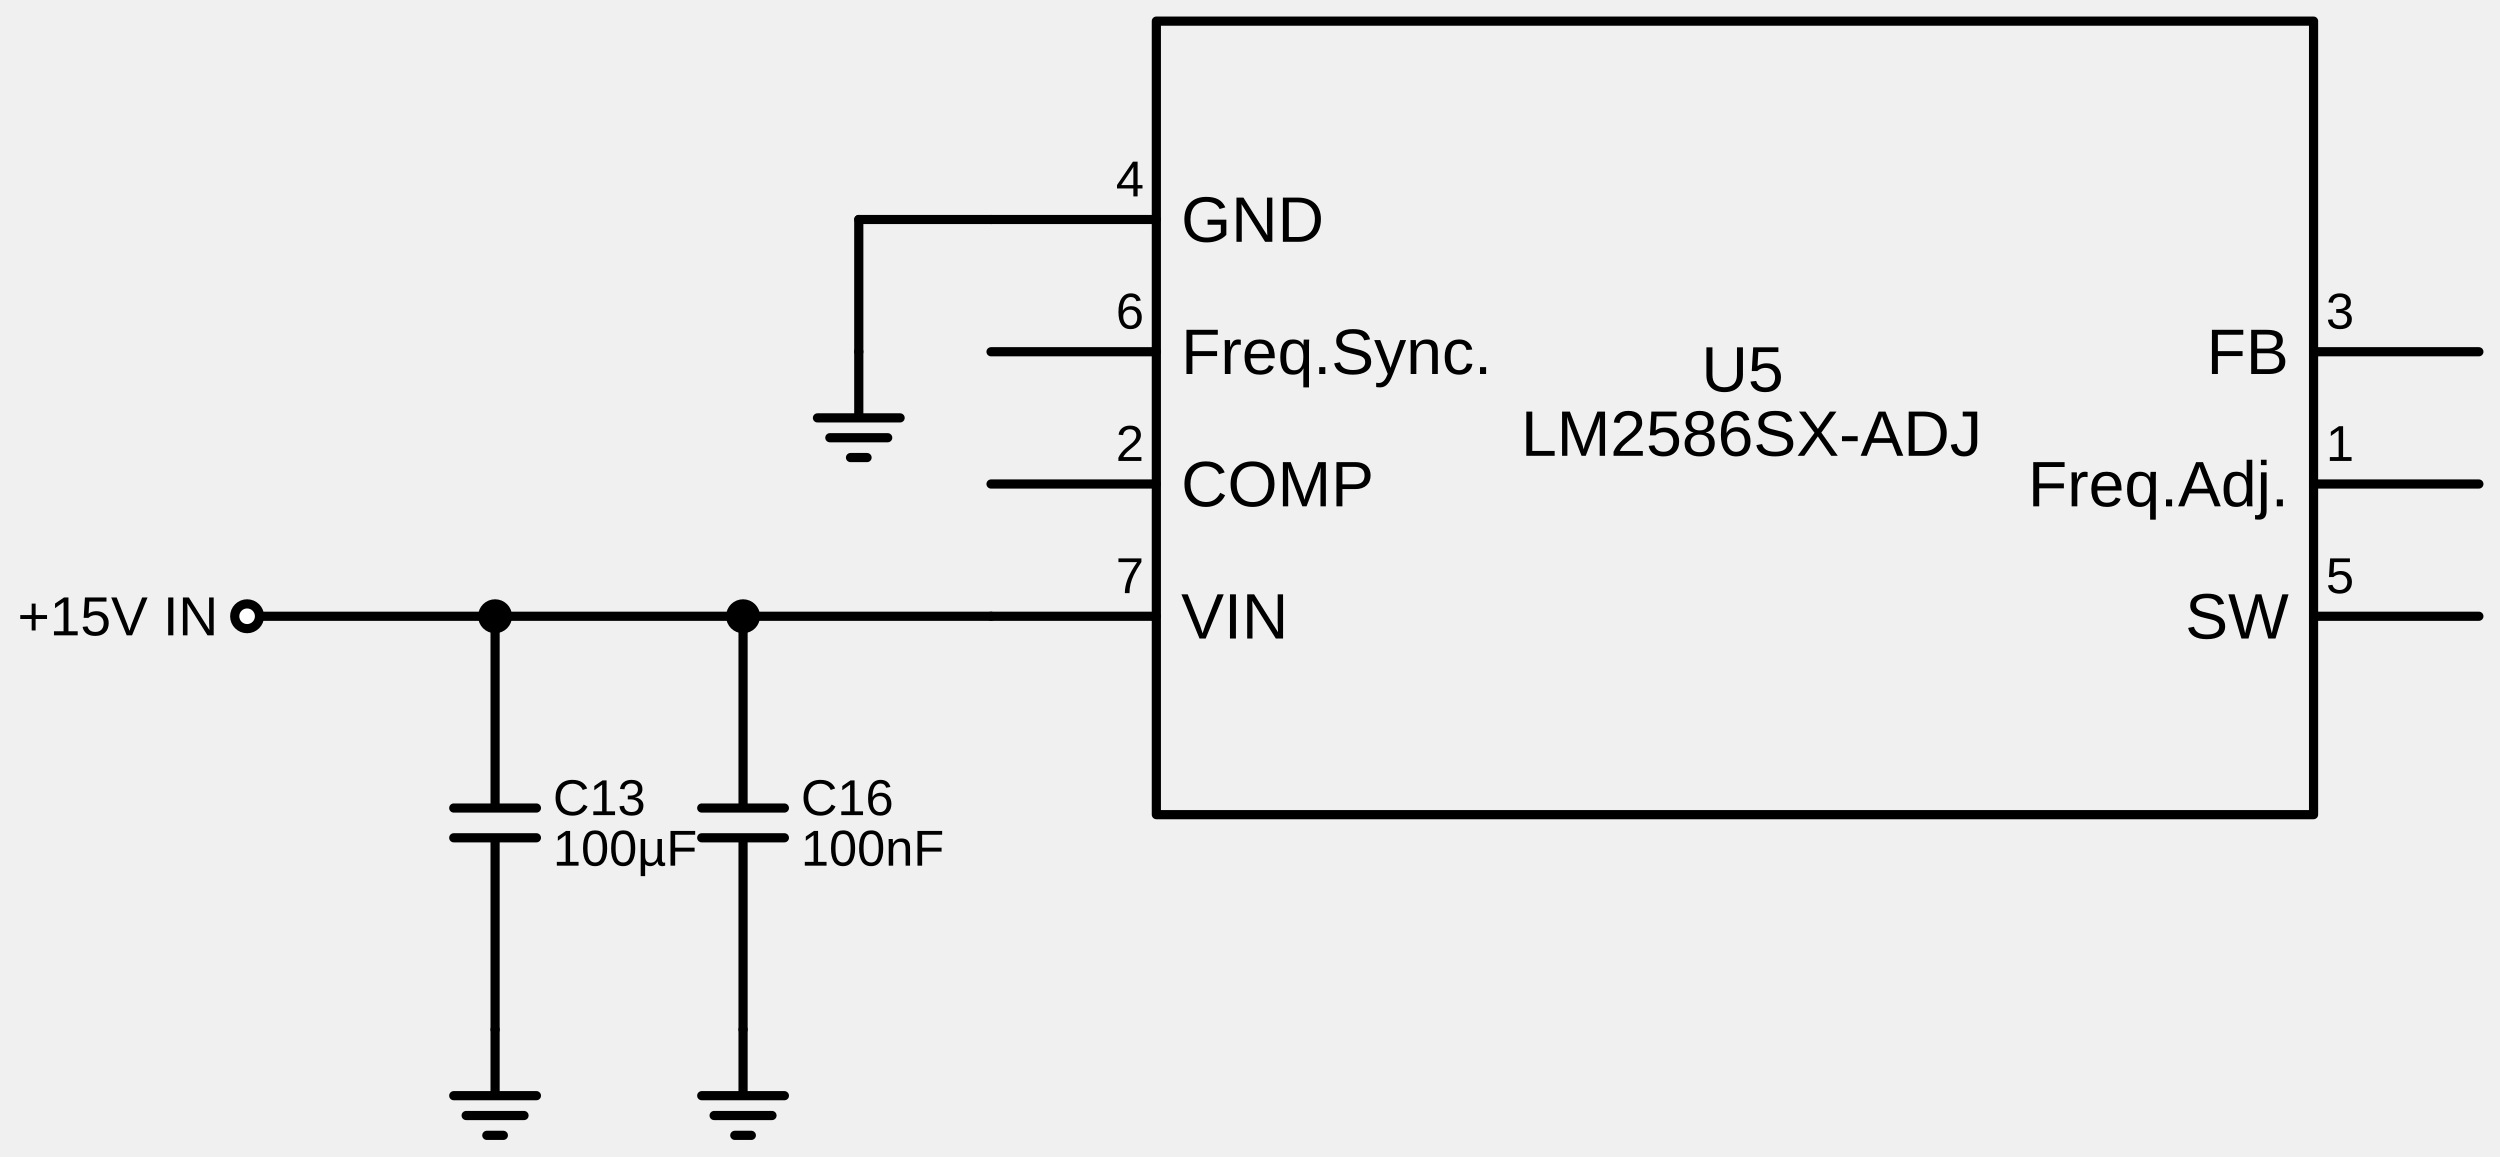
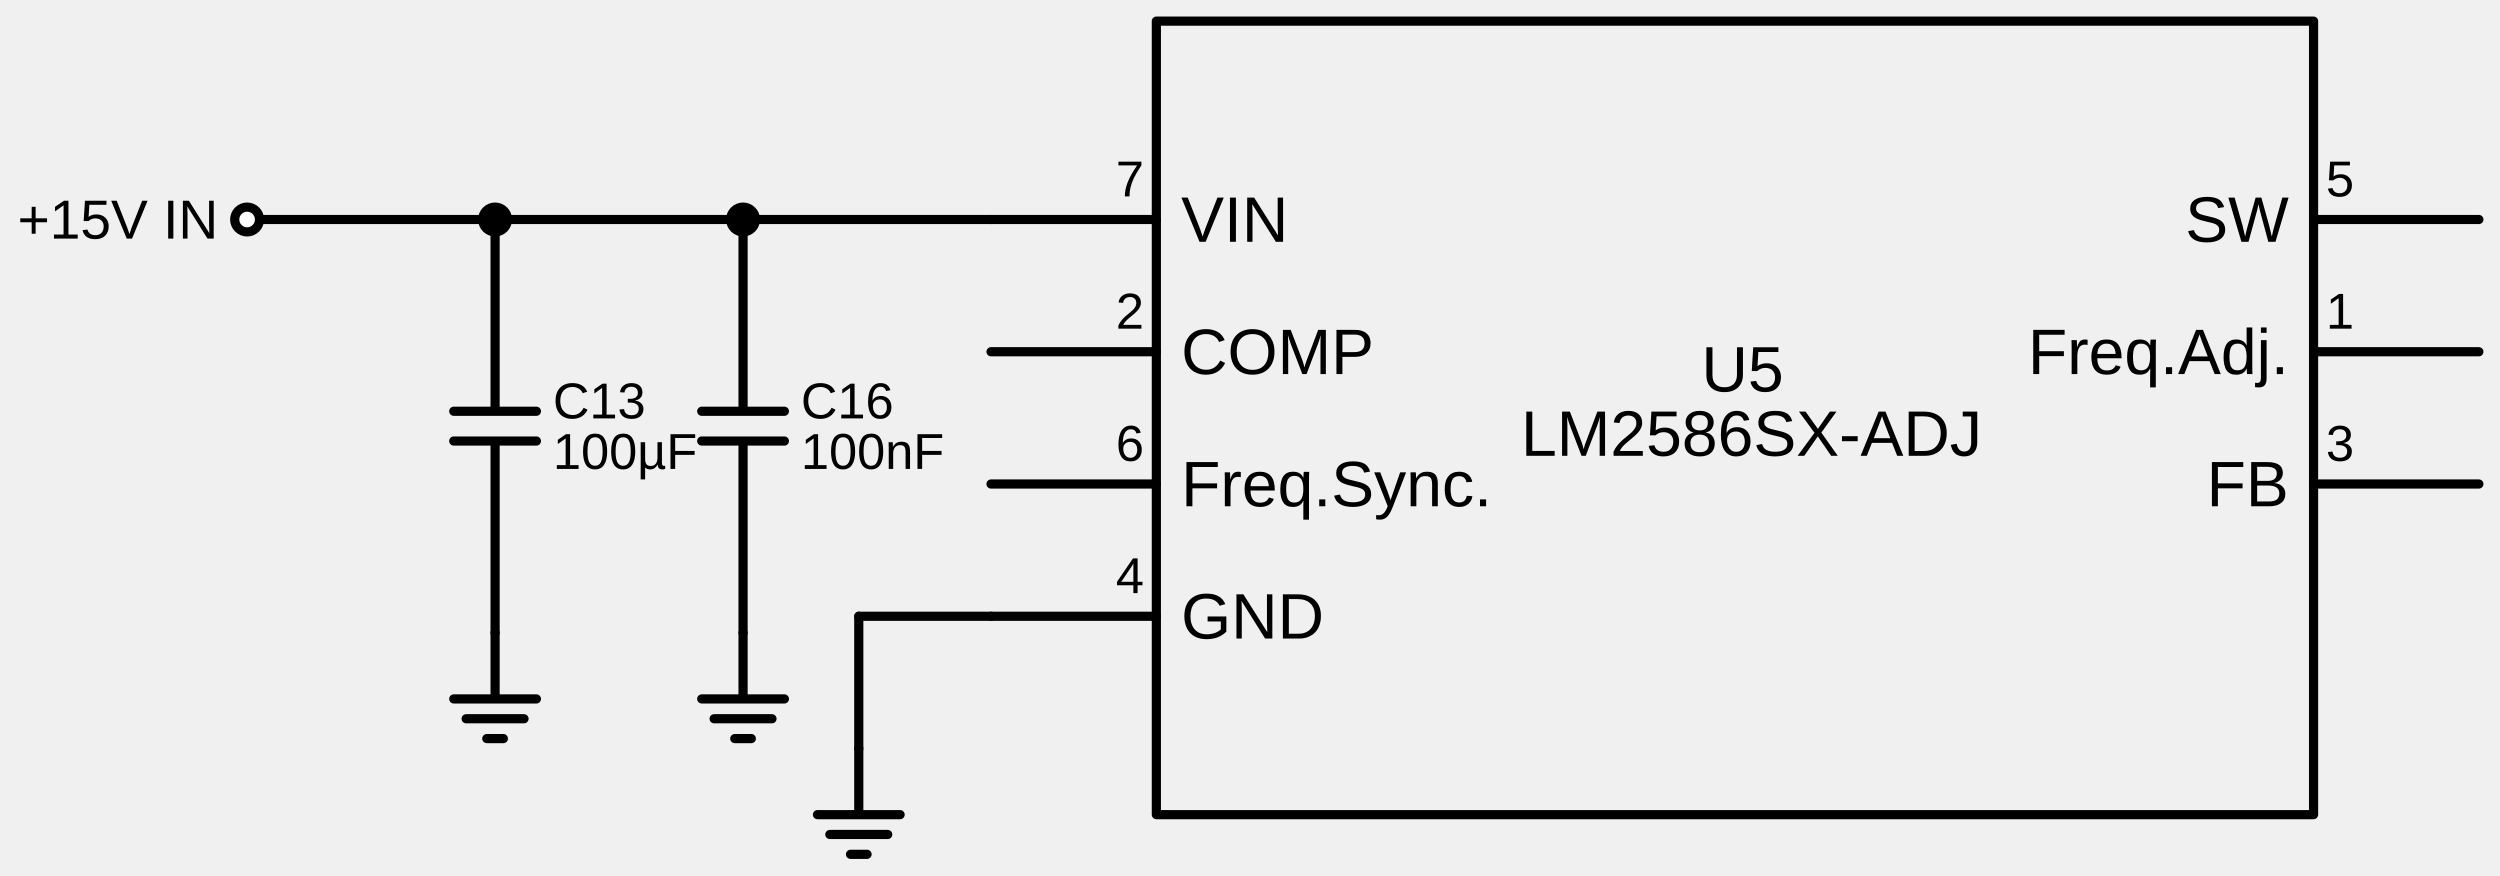
- <svg xmlns="http://www.w3.org/2000/svg" xml:lang="en" height="251.84pt" width="544.412pt" viewBox="-53.812 -134.2 544.412 251.84">
+ <svg xmlns="http://www.w3.org/2000/svg" xml:lang="en" height="190.64pt" width="544.412pt" viewBox="-53.812 -47.8 544.412 190.64">
  <path d="M 0.0,-0.0 L 27.0,-0.0 L 54.0,-0.0" style="stroke:black;fill:none;stroke-width:2.0;stroke-dasharray:-;stroke-linecap:round;stroke-linejoin:round;" />
  <path d="M 54.0,-0.0 L 54,41.76 M 63,41.76 L 45,41.76 M 63,48.24 L 45,48.24 M 54,48.24 L 54,90.0" style="stroke:black;fill:none;stroke-width:2.0;stroke-dasharray:-;stroke-linecap:round;stroke-linejoin:round;" />
  <path d="M 54,90.0 L 54,104.4 L 45,104.4 L 63,104.4 M 47.7,108.72 L 60.3,108.72 M 52.2,113.04 L 55.8,113.04" style="stroke:black;fill:none;stroke-width:2.0;stroke-dasharray:-;stroke-linecap:round;stroke-linejoin:round;" />
  <path d="M 54.0,-0.0 L 81.0,-0.0 L 108.0,-0.0" style="stroke:black;fill:none;stroke-width:2.0;stroke-dasharray:-;stroke-linecap:round;stroke-linejoin:round;" />
  <path d="M 108.0,-0.0 L 108.0,41.76 M 117.0,41.76 L 99.0,41.76 M 117,48.24 L 99.0,48.24 M 108,48.24 L 108,90.0" style="stroke:black;fill:none;stroke-width:2.0;stroke-dasharray:-;stroke-linecap:round;stroke-linejoin:round;" />
  <path d="M 108,90.0 L 108,104.4 L 99,104.4 L 117,104.4 M 101.7,108.72 L 114.3,108.72 M 106.2,113.04 L 109.8,113.04" style="stroke:black;fill:none;stroke-width:2.0;stroke-dasharray:-;stroke-linecap:round;stroke-linejoin:round;" />
  <path d="M 108.0,-0.0 L 135.0,-0.0 L 162.0,-0.0" style="stroke:black;fill:none;stroke-width:2.0;stroke-dasharray:-;stroke-linecap:round;stroke-linejoin:round;" />
-   <path d="M 198.0,43.2 L 450.0,43.2 L 450.0,-129.6 L 198.0,-129.6 L 198.0,43.2" style="stroke:black;fill:none;stroke-width:2.0;stroke-dasharray:-;stroke-linecap:round;stroke-linejoin:round;" />
+   <path d="M 198.0,129.6 L 450.0,129.6 L 450.0,-43.2 L 198.0,-43.2 L 198.0,129.6" style="stroke:black;fill:none;stroke-width:2.0;stroke-dasharray:-;stroke-linecap:round;stroke-linejoin:round;" />
  <path d="M 198.0,-0.0 L 162.0,-0.0" style="stroke:black;fill:none;stroke-width:2.0;stroke-dasharray:-;stroke-linecap:round;stroke-linejoin:round;" />
-   <path d="M 198.0,-28.8 L 162.0,-28.8" style="stroke:black;fill:none;stroke-width:2.0;stroke-dasharray:-;stroke-linecap:round;stroke-linejoin:round;" />
-   <path d="M 198.0,-57.6 L 162.0,-57.6" style="stroke:black;fill:none;stroke-width:2.0;stroke-dasharray:-;stroke-linecap:round;stroke-linejoin:round;" />
-   <path d="M 198.0,-86.4 L 162.0,-86.4" style="stroke:black;fill:none;stroke-width:2.0;stroke-dasharray:-;stroke-linecap:round;stroke-linejoin:round;" />
+   <path d="M 198.0,28.8 L 162.0,28.8" style="stroke:black;fill:none;stroke-width:2.0;stroke-dasharray:-;stroke-linecap:round;stroke-linejoin:round;" />
+   <path d="M 198.0,57.6 L 162.0,57.6" style="stroke:black;fill:none;stroke-width:2.0;stroke-dasharray:-;stroke-linecap:round;stroke-linejoin:round;" />
+   <path d="M 198.0,86.4 L 162.0,86.4" style="stroke:black;fill:none;stroke-width:2.0;stroke-dasharray:-;stroke-linecap:round;stroke-linejoin:round;" />
  <path d="M 450.0,-0.0 L 486.0,-0.0" style="stroke:black;fill:none;stroke-width:2.0;stroke-dasharray:-;stroke-linecap:round;stroke-linejoin:round;" />
-   <path d="M 450.0,-28.8 L 486.0,-28.8" style="stroke:black;fill:none;stroke-width:2.0;stroke-dasharray:-;stroke-linecap:round;stroke-linejoin:round;" />
-   <path d="M 450.0,-57.6 L 486.0,-57.6" style="stroke:black;fill:none;stroke-width:2.0;stroke-dasharray:-;stroke-linecap:round;stroke-linejoin:round;" />
-   <path d="M 162.0,-86.4 L 147.6,-86.4 L 133.2,-86.4" style="stroke:black;fill:none;stroke-width:2.0;stroke-dasharray:-;stroke-linecap:round;stroke-linejoin:round;" />
-   <path d="M 133.2,-86.4 L 133.2,-72 L 133.2,-57.6" style="stroke:black;fill:none;stroke-width:2.0;stroke-dasharray:-;stroke-linecap:round;stroke-linejoin:round;" />
-   <path d="M 133.2,-57.6 L 133.2,-43.2 L 124.2,-43.2 L 142.2,-43.2 M 126.9,-38.88 L 139.5,-38.88 M 131.4,-34.56 L 135.0,-34.56" style="stroke:black;fill:none;stroke-width:2.0;stroke-dasharray:-;stroke-linecap:round;stroke-linejoin:round;" />
+   <path d="M 450.0,28.8 L 486.0,28.8" style="stroke:black;fill:none;stroke-width:2.0;stroke-dasharray:-;stroke-linecap:round;stroke-linejoin:round;" />
+   <path d="M 450.0,57.6 L 486.0,57.6" style="stroke:black;fill:none;stroke-width:2.0;stroke-dasharray:-;stroke-linecap:round;stroke-linejoin:round;" />
+   <path d="M 162.0,86.4 L 147.6,86.4 L 133.2,86.4" style="stroke:black;fill:none;stroke-width:2.0;stroke-dasharray:-;stroke-linecap:round;stroke-linejoin:round;" />
+   <path d="M 133.2,86.4 L 133.2,100.8 L 133.2,115.2" style="stroke:black;fill:none;stroke-width:2.0;stroke-dasharray:-;stroke-linecap:round;stroke-linejoin:round;" />
+   <path d="M 133.2,115.2 L 133.2,129.6 L 124.2,129.6 L 142.2,129.6 M 126.9,133.92 L 139.5,133.92 M 131.4,138.24 L 135.0,138.24" style="stroke:black;fill:none;stroke-width:2.0;stroke-dasharray:-;stroke-linecap:round;stroke-linejoin:round;" />
  <text x="66.6" y="28.5" dominant-baseline="central" fill="black" font-size="11" font-family="Arial" text-anchor="start">
    <tspan x="66.6" dy="11">C13</tspan>
    <tspan x="66.6" dy="11">100µF</tspan>
  </text>
  <text x="120.6" y="28.5" dominant-baseline="central" fill="black" font-size="11" font-family="Arial" text-anchor="start">
    <tspan x="120.6" dy="11">C16</tspan>
    <tspan x="120.6" dy="11">100nF</tspan>
  </text>
  <text x="195.3" y="-13.7" dominant-baseline="ideographic" fill="black" font-size="11" font-family="Arial" text-anchor="end">
    <tspan x="195.3" dy="11">7</tspan>
  </text>
  <text x="203.4" y="-14.0" dominant-baseline="central" fill="black" font-size="14" font-family="Arial" text-anchor="start">
    <tspan x="203.4" dy="14">VIN</tspan>
  </text>
-   <text x="195.3" y="-42.5" dominant-baseline="ideographic" fill="black" font-size="11" font-family="Arial" text-anchor="end">
+   <text x="195.3" y="15.1" dominant-baseline="ideographic" fill="black" font-size="11" font-family="Arial" text-anchor="end">
    <tspan x="195.3" dy="11">2</tspan>
  </text>
-   <text x="203.4" y="-42.8" dominant-baseline="central" fill="black" font-size="14" font-family="Arial" text-anchor="start">
+   <text x="203.4" y="14.8" dominant-baseline="central" fill="black" font-size="14" font-family="Arial" text-anchor="start">
    <tspan x="203.4" dy="14">COMP</tspan>
  </text>
-   <text x="195.3" y="-71.3" dominant-baseline="ideographic" fill="black" font-size="11" font-family="Arial" text-anchor="end">
+   <text x="195.3" y="43.9" dominant-baseline="ideographic" fill="black" font-size="11" font-family="Arial" text-anchor="end">
    <tspan x="195.3" dy="11">6</tspan>
  </text>
-   <text x="203.4" y="-71.6" dominant-baseline="central" fill="black" font-size="14" font-family="Arial" text-anchor="start">
+   <text x="203.4" y="43.6" dominant-baseline="central" fill="black" font-size="14" font-family="Arial" text-anchor="start">
    <tspan x="203.4" dy="14">Freq.Sync.</tspan>
  </text>
-   <text x="195.3" y="-100.1" dominant-baseline="ideographic" fill="black" font-size="11" font-family="Arial" text-anchor="end">
+   <text x="195.3" y="72.7" dominant-baseline="ideographic" fill="black" font-size="11" font-family="Arial" text-anchor="end">
    <tspan x="195.3" dy="11">4</tspan>
  </text>
-   <text x="203.4" y="-100.4" dominant-baseline="central" fill="black" font-size="14" font-family="Arial" text-anchor="start">
+   <text x="203.4" y="72.4" dominant-baseline="central" fill="black" font-size="14" font-family="Arial" text-anchor="start">
    <tspan x="203.4" dy="14">GND</tspan>
  </text>
  <text x="452.7" y="-13.7" dominant-baseline="ideographic" fill="black" font-size="11" font-family="Arial" text-anchor="start">
    <tspan x="452.7" dy="11">5</tspan>
  </text>
  <text x="444.6" y="-14.0" dominant-baseline="central" fill="black" font-size="14" font-family="Arial" text-anchor="end">
    <tspan x="444.6" dy="14">SW</tspan>
  </text>
-   <text x="452.7" y="-42.5" dominant-baseline="ideographic" fill="black" font-size="11" font-family="Arial" text-anchor="start">
+   <text x="452.7" y="15.1" dominant-baseline="ideographic" fill="black" font-size="11" font-family="Arial" text-anchor="start">
    <tspan x="452.7" dy="11">1</tspan>
  </text>
-   <text x="444.6" y="-42.8" dominant-baseline="central" fill="black" font-size="14" font-family="Arial" text-anchor="end">
+   <text x="444.6" y="14.8" dominant-baseline="central" fill="black" font-size="14" font-family="Arial" text-anchor="end">
    <tspan x="444.6" dy="14">Freq.Adj.</tspan>
  </text>
-   <text x="452.7" y="-71.3" dominant-baseline="ideographic" fill="black" font-size="11" font-family="Arial" text-anchor="start">
+   <text x="452.7" y="43.9" dominant-baseline="ideographic" fill="black" font-size="11" font-family="Arial" text-anchor="start">
    <tspan x="452.7" dy="11">3</tspan>
  </text>
-   <text x="444.6" y="-71.6" dominant-baseline="central" fill="black" font-size="14" font-family="Arial" text-anchor="end">
+   <text x="444.6" y="43.6" dominant-baseline="central" fill="black" font-size="14" font-family="Arial" text-anchor="end">
    <tspan x="444.6" dy="14">FB</tspan>
  </text>
-   <text x="327.6" y="-67.8" dominant-baseline="central" fill="black" font-size="14" font-family="Arial" text-anchor="middle">
+   <text x="327.6" y="18.6" dominant-baseline="central" fill="black" font-size="14" font-family="Arial" text-anchor="middle">
    <tspan x="327.6" dy="14">U5</tspan>
    <tspan x="327.6" dy="14">LM2586SX-ADJ</tspan>
  </text>
  <circle cx="0.0" cy="-0.0" r="2.7" style="stroke:black;fill:white;stroke-width:2.0;stroke-dasharray:-;" />
  <text x="-6.3" y="-12.0" dominant-baseline="central" fill="black" font-size="12" font-family="Arial" text-anchor="end">
    <tspan x="-6.3" dy="12">+15V IN</tspan>
  </text>
  <circle cx="54.0" cy="-0.0" r="2.7" style="stroke:black;fill:black;stroke-width:2.0;stroke-dasharray:-;" />
  <circle cx="108.0" cy="-0.0" r="2.7" style="stroke:black;fill:black;stroke-width:2.0;stroke-dasharray:-;" />
</svg>
